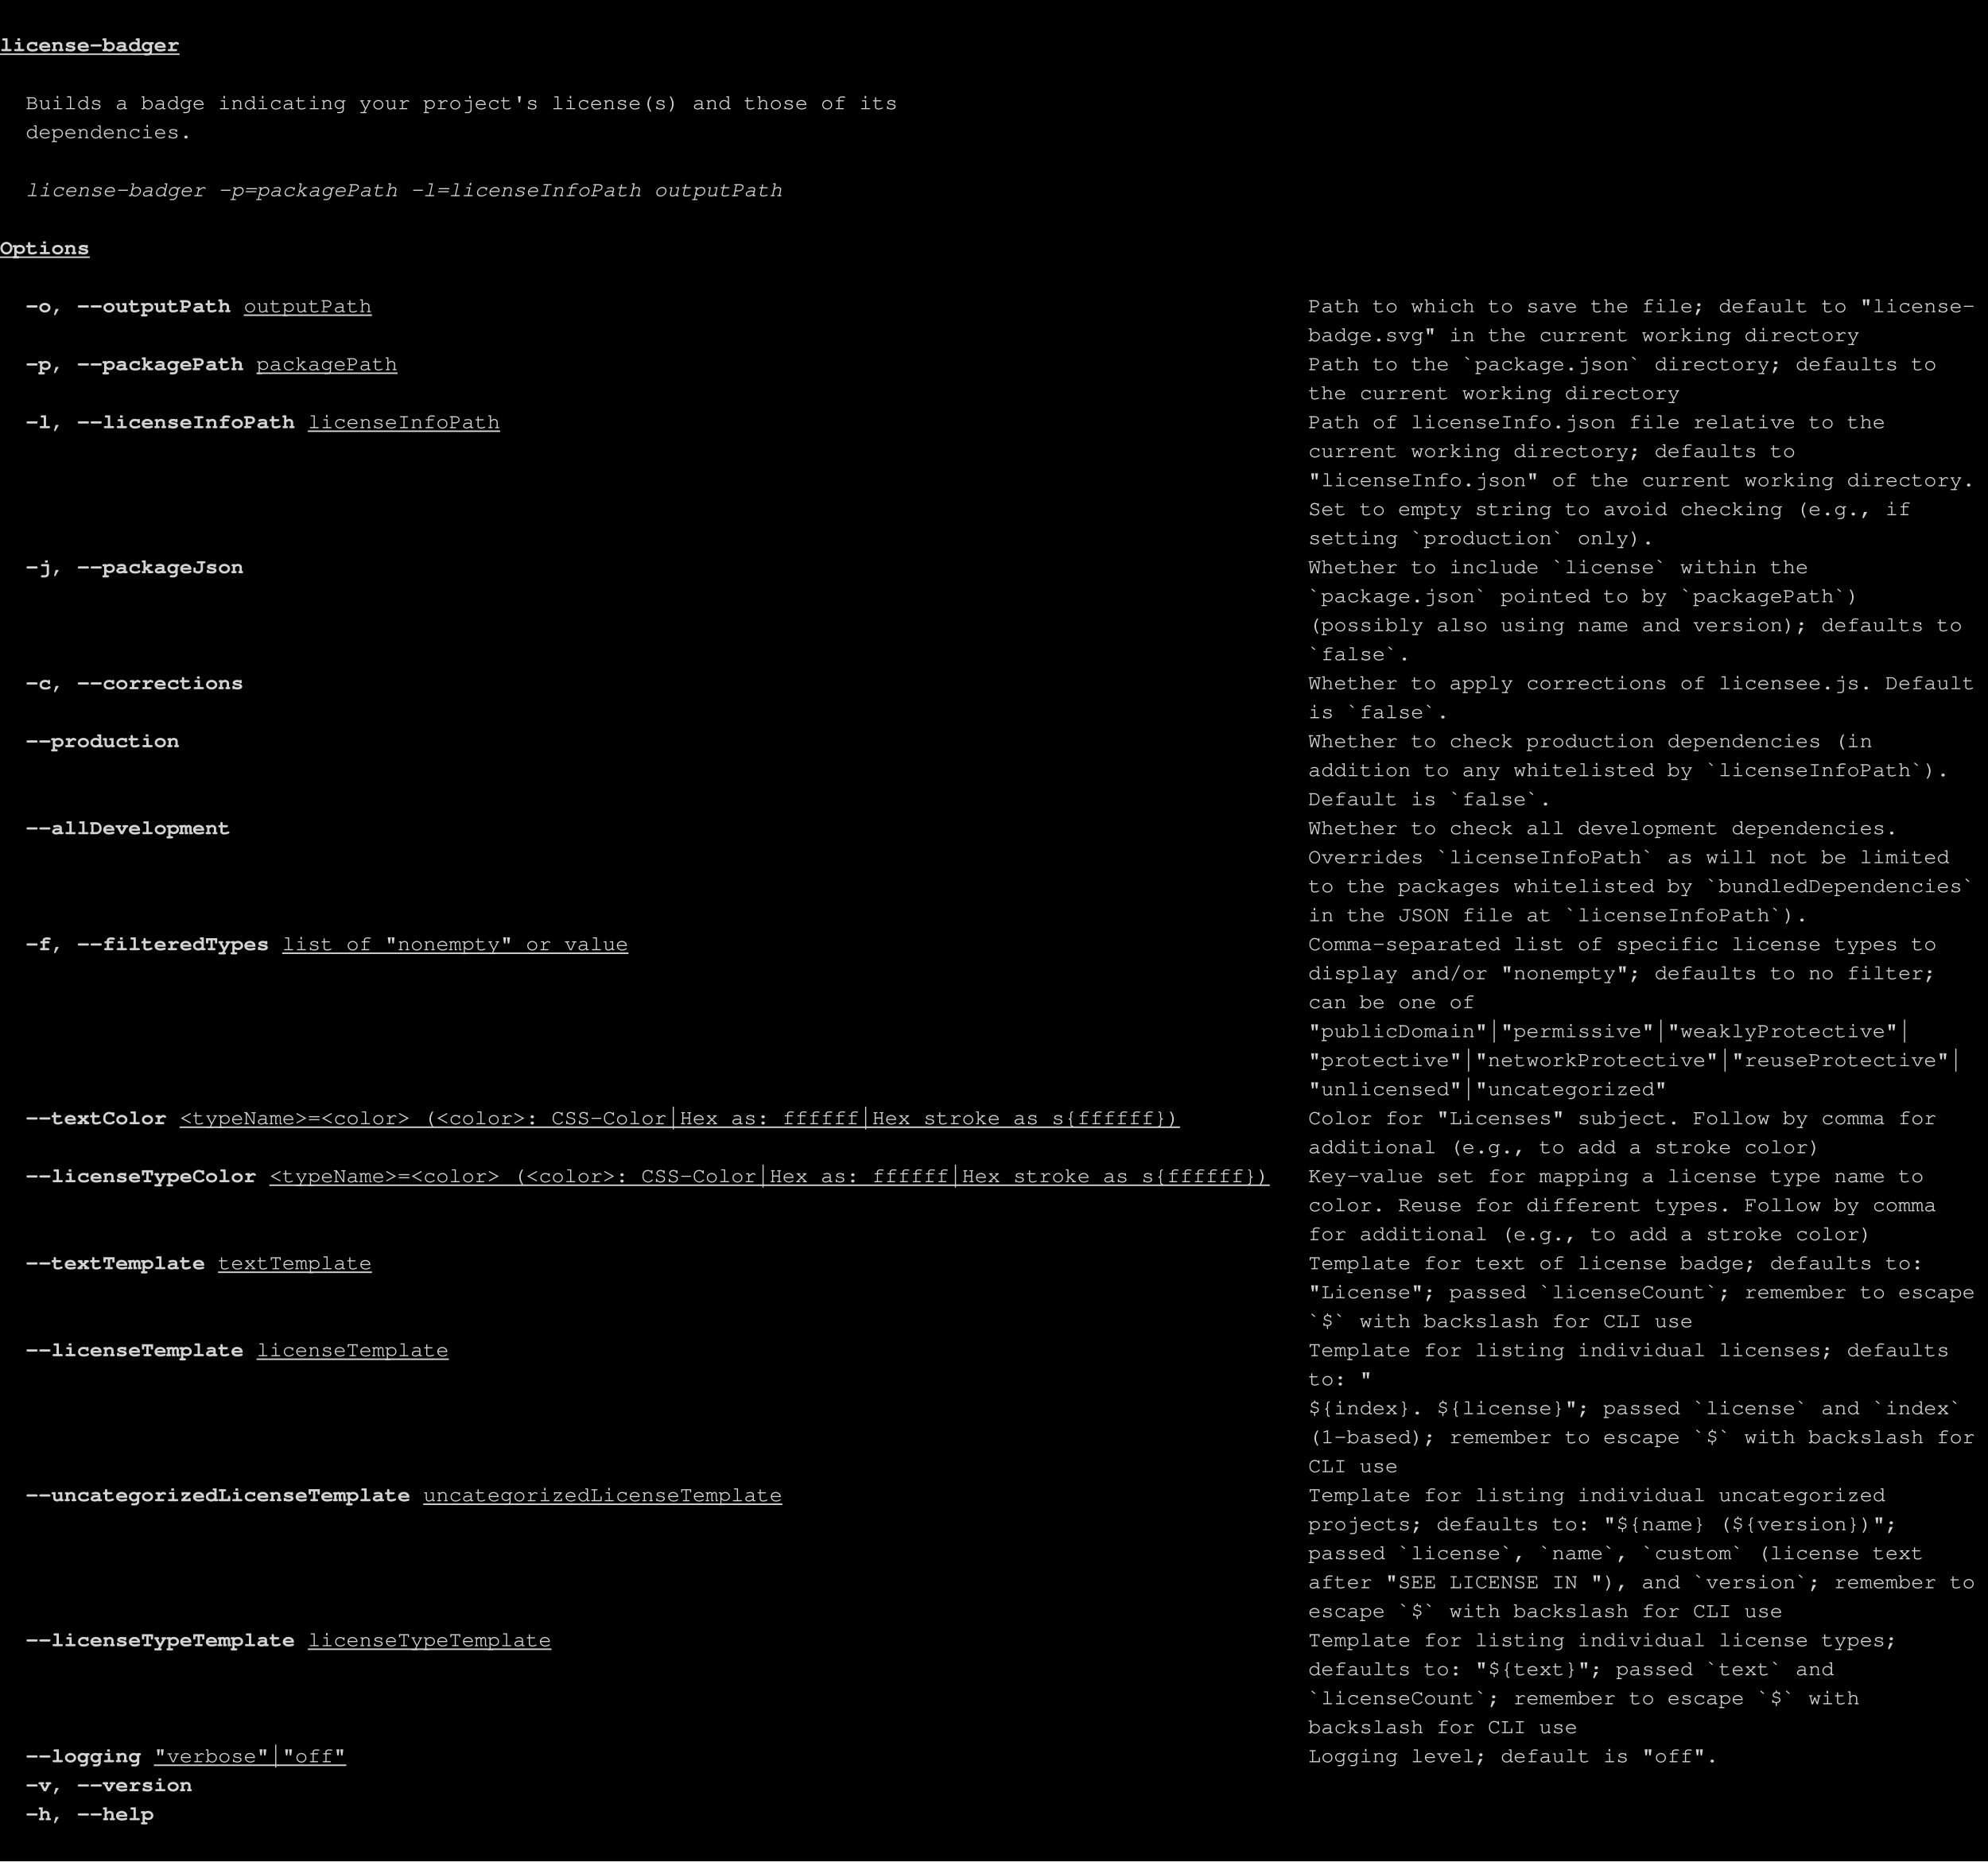
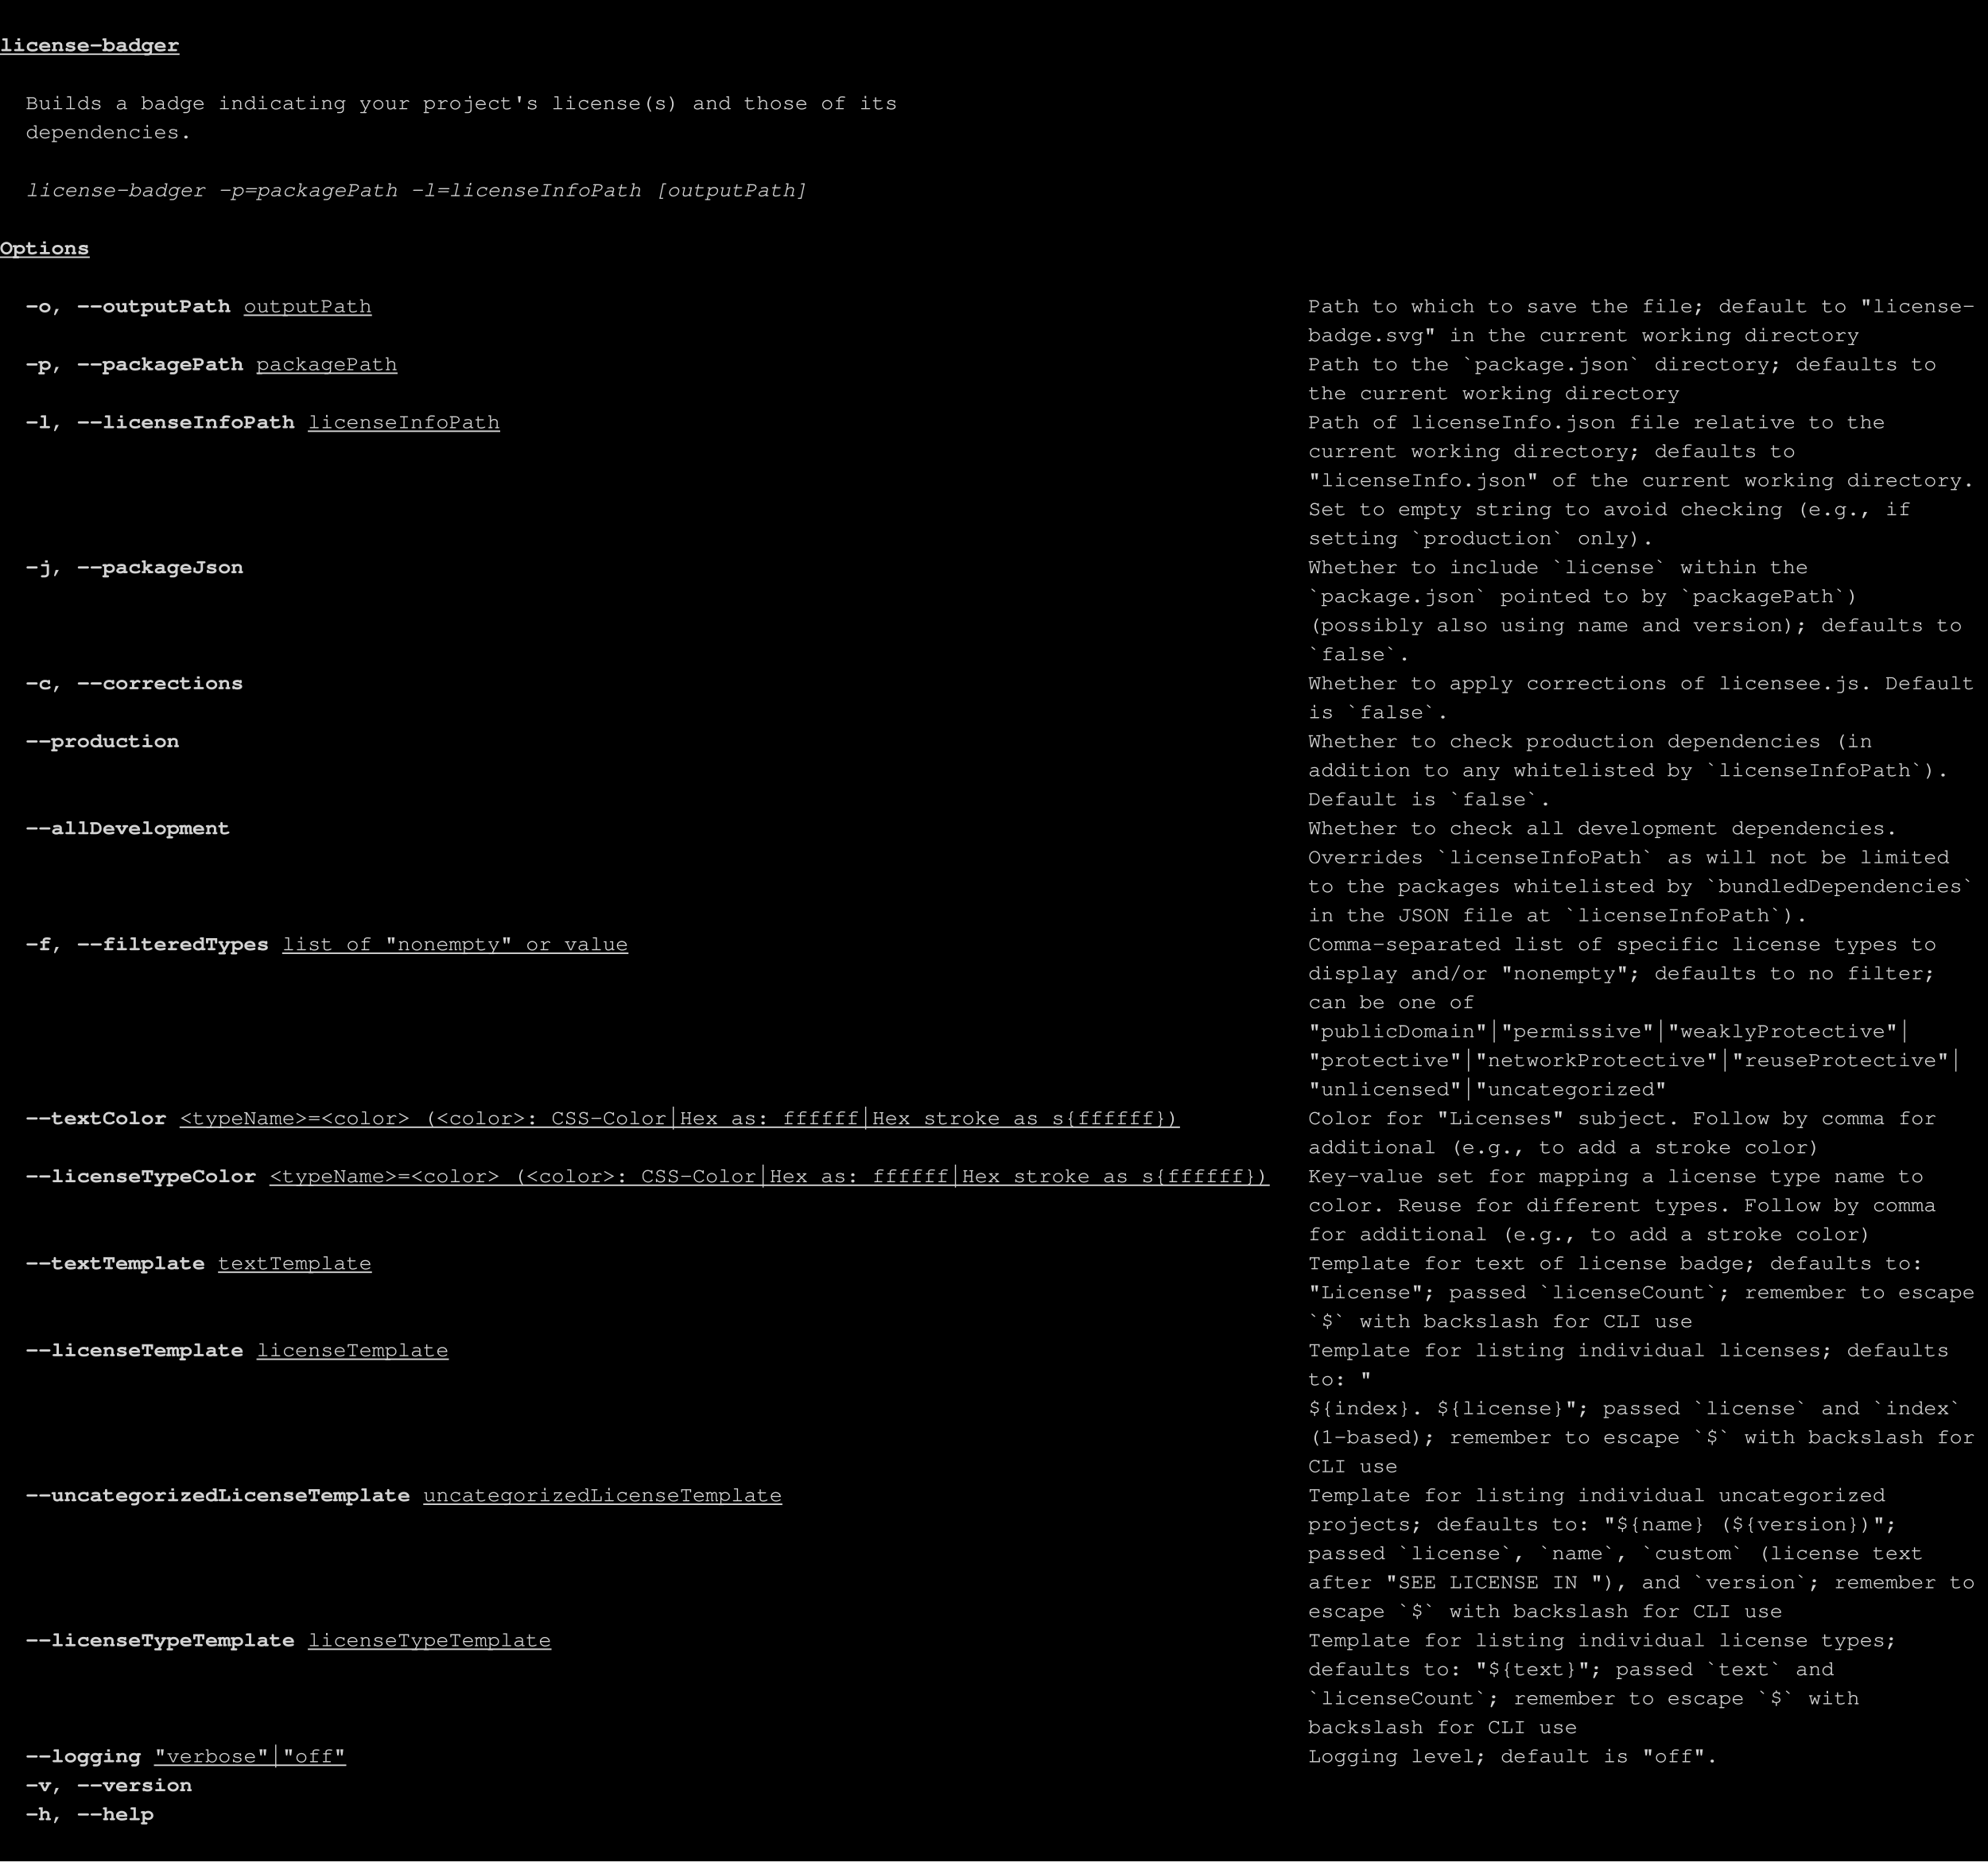
<svg xmlns="http://www.w3.org/2000/svg" viewBox="0, 0, 1302.21, 1219.45" font-family="SauceCodePro Nerd Font, Source Code Pro, Courier" font-size="14">
  <g fill="#D3D3D3">
    <rect x="0" y="0" width="1302.21" height="1219.45" fill="#000000" />
    <path d="M0,35.515 L117.619,35.515 Z" stroke="#D3D3D3" />
    <text x="0" y="33.55" font-weight="bold">license-badger</text>
    <text x="16.8" y="71.55">  Builds a badge indicating your project's license(s) and those of its          </text>
    <text x="16.8" y="90.55">  dependencies.                                                                 </text>
-     <text x="16.8" y="128.55" font-style="italic">license-badger -p=packagePath -l=licenseInfoPath outputPath</text>
+     <text x="16.8" y="128.55" font-style="italic">license-badger -p=packagePath -l=licenseInfoPath [outputPath]</text>
    <path d="M0,168.515 L58.81,168.515 Z" stroke="#D3D3D3" />
    <text x="0" y="166.55" font-weight="bold">Options</text>
    <text x="16.8" y="204.55" font-weight="bold">-o</text>
    <text x="33.61" y="204.55">, </text>
    <text x="50.41" y="204.55" font-weight="bold">--outputPath</text>
    <path d="M159.626,206.515 L243.64,206.515 Z" stroke="#D3D3D3" />
    <text x="159.63" y="204.55">outputPath</text>
    <text x="856.94" y="204.55">                                                                         Path to which to save the file; default to "license- </text>
    <text x="856.94" y="223.55">                                                                                                      badge.svg" in the current working directory          </text>
    <text x="16.8" y="242.55" font-weight="bold">-p</text>
    <text x="33.61" y="242.55">, </text>
    <text x="50.41" y="242.55" font-weight="bold">--packagePath</text>
    <path d="M168.027,244.515 L260.442,244.515 Z" stroke="#D3D3D3" />
    <text x="168.03" y="242.55">packagePath</text>
    <text x="856.94" y="242.55">                                                                       Path to the `package.json` directory; defaults to    </text>
    <text x="856.94" y="261.55">                                                                                                      the current working directory                        </text>
    <text x="16.8" y="280.55" font-weight="bold">-l</text>
    <text x="33.61" y="280.55">, </text>
    <text x="50.41" y="280.55" font-weight="bold">--licenseInfoPath</text>
    <path d="M201.633,282.515 L327.653,282.515 Z" stroke="#D3D3D3" />
    <text x="201.63" y="280.55">licenseInfoPath</text>
    <text x="856.94" y="280.55">                                                               Path of licenseInfo.json file relative to the        </text>
    <text x="856.94" y="299.55">                                                                                                      current working directory; defaults to               </text>
    <text x="856.94" y="318.55">                                                                                                      "licenseInfo.json" of the current working directory. </text>
    <text x="856.94" y="337.55">                                                                                                      Set to empty string to avoid checking (e.g., if      </text>
    <text x="856.94" y="356.55">                                                                                                      setting `production` only).                          </text>
    <text x="16.8" y="375.55" font-weight="bold">-j</text>
    <text x="33.61" y="375.55">, </text>
    <text x="50.41" y="375.55" font-weight="bold">--packageJson</text>
    <text x="856.94" y="375.55">                                                                                   Whether to include `license` within the              </text>
    <text x="856.94" y="394.55">                                                                                                      `package.json` pointed to by `packagePath`)          </text>
    <text x="856.94" y="413.55">                                                                                                      (possibly also using name and version); defaults to  </text>
    <text x="856.94" y="432.55">                                                                                                      `false`.                                             </text>
    <text x="16.8" y="451.55" font-weight="bold">-c</text>
    <text x="33.61" y="451.55">, </text>
    <text x="50.41" y="451.55" font-weight="bold">--corrections</text>
    <text x="856.94" y="451.55">                                                                                   Whether to apply corrections of licensee.js. Default </text>
    <text x="856.94" y="470.55">                                                                                                      is `false`.                                          </text>
    <text x="16.8" y="489.55" font-weight="bold">--production</text>
    <text x="856.94" y="489.55">                                                                                        Whether to check production dependencies (in         </text>
    <text x="856.94" y="508.55">                                                                                                      addition to any whitelisted by `licenseInfoPath`).   </text>
    <text x="856.94" y="527.55">                                                                                                      Default is `false`.                                  </text>
    <text x="16.8" y="546.55" font-weight="bold">--allDevelopment</text>
    <text x="856.94" y="546.55">                                                                                    Whether to check all development dependencies.       </text>
    <text x="856.94" y="565.55">                                                                                                      Overrides `licenseInfoPath` as will not be limited   </text>
    <text x="856.94" y="584.55">                                                                                                      to the packages whitelisted by `bundledDependencies` </text>
    <text x="856.94" y="603.55">                                                                                                      in the JSON file at `licenseInfoPath`).              </text>
    <text x="16.8" y="622.55" font-weight="bold">-f</text>
    <text x="33.61" y="622.55">, </text>
    <text x="50.41" y="622.55" font-weight="bold">--filteredTypes</text>
    <path d="M184.83,624.515 L411.667,624.515 Z" stroke="#D3D3D3" />
    <text x="184.83" y="622.55">list of "nonempty" or value</text>
    <text x="856.94" y="622.55">                                                     Comma-separated list of specific license types to    </text>
    <text x="856.94" y="641.55">                                                                                                      display and/or "nonempty"; defaults to no filter;    </text>
    <text x="856.94" y="660.55">                                                                                                      can be one of                                        </text>
    <text x="856.94" y="679.55">                                                                                                      "publicDomain"|"permissive"|"weaklyProtective"|      </text>
    <text x="856.94" y="698.55">                                                                                                      "protective"|"networkProtective"|"reuseProtective"|  </text>
    <text x="856.94" y="717.55">                                                                                                      "unlicensed"|"uncategorized"                         </text>
    <text x="16.8" y="736.55" font-weight="bold">--textColor</text>
    <path d="M117.619,738.515 L772.926,738.515 Z" stroke="#D3D3D3" />
    <text x="117.62" y="736.55">&lt;typeName&gt;=&lt;color&gt; (&lt;color&gt;: CSS-Color|Hex as: ffffff|Hex stroke as s{ffffff})</text>
    <text x="856.94" y="736.55">          Color for "Licenses" subject. Follow by comma for    </text>
    <text x="856.94" y="755.55">                                                                                                      additional (e.g., to add a stroke color)             </text>
    <text x="16.8" y="774.55" font-weight="bold">--licenseTypeColor</text>
    <path d="M176.429,776.515 L831.735,776.515 Z" stroke="#D3D3D3" />
    <text x="176.43" y="774.55">&lt;typeName&gt;=&lt;color&gt; (&lt;color&gt;: CSS-Color|Hex as: ffffff|Hex stroke as s{ffffff})</text>
    <text x="856.94" y="774.55">   Key-value set for mapping a license type name to     </text>
    <text x="856.94" y="793.55">                                                                                                      color. Reuse for different types. Follow by comma    </text>
    <text x="856.94" y="812.55">                                                                                                      for additional (e.g., to add a stroke color)         </text>
    <text x="16.8" y="831.55" font-weight="bold">--textTemplate</text>
    <path d="M142.823,833.515 L243.64,833.515 Z" stroke="#D3D3D3" />
    <text x="142.82" y="831.55">textTemplate</text>
    <text x="856.94" y="831.55">                                                                         Template for text of license badge; defaults to:     </text>
    <text x="856.94" y="850.55">                                                                                                      "License"; passed `licenseCount`; remember to escape </text>
    <text x="856.94" y="869.55">                                                                                                      `$` with backslash for CLI use                       </text>
    <text x="16.8" y="888.55" font-weight="bold">--licenseTemplate</text>
    <path d="M168.027,890.515 L294.048,890.515 Z" stroke="#D3D3D3" />
    <text x="168.03" y="888.55">licenseTemplate</text>
    <text x="856.94" y="888.55">                                                                   Template for listing individual licenses; defaults   </text>
    <text x="856.94" y="907.55">                                                                                                      to: "                                                </text>
    <text x="856.94" y="926.55">                                                                                                      ${index}. ${license}"; passed `license` and `index`  </text>
    <text x="856.94" y="945.55">                                                                                                      (1-based); remember to escape `$` with backslash for </text>
    <text x="856.94" y="964.55">                                                                                                      CLI use                                              </text>
    <text x="16.8" y="983.55" font-weight="bold">--uncategorizedLicenseTemplate</text>
    <path d="M277.245,985.515 L512.483,985.515 Z" stroke="#D3D3D3" />
    <text x="277.25" y="983.55">uncategorizedLicenseTemplate</text>
    <text x="856.94" y="983.55">                                         Template for listing individual uncategorized        </text>
    <text x="856.94" y="1002.55">                                                                                                      projects; defaults to: "${name} (${version})";       </text>
    <text x="856.94" y="1021.55">                                                                                                      passed `license`, `name`, `custom` (license text     </text>
    <text x="856.94" y="1040.55">                                                                                                      after "SEE LICENSE IN "), and `version`; remember to </text>
    <text x="856.94" y="1059.55">                                                                                                      escape `$` with backslash for CLI use                </text>
    <text x="16.8" y="1078.55" font-weight="bold">--licenseTypeTemplate</text>
    <path d="M201.633,1080.515 L361.259,1080.515 Z" stroke="#D3D3D3" />
    <text x="201.63" y="1078.55">licenseTypeTemplate</text>
    <text x="856.94" y="1078.55">                                                           Template for listing individual license types;       </text>
    <text x="856.94" y="1097.55">                                                                                                      defaults to: "${text}"; passed `text` and            </text>
    <text x="856.94" y="1116.55">                                                                                                      `licenseCount`; remember to escape `$` with          </text>
    <text x="856.94" y="1135.55">                                                                                                      backslash for CLI use                                </text>
    <text x="16.8" y="1154.55" font-weight="bold">--logging</text>
    <path d="M100.816,1156.515 L226.837,1156.515 Z" stroke="#D3D3D3" />
    <text x="100.82" y="1154.55">"verbose"|"off"</text>
    <text x="856.94" y="1154.55">                                                                           Logging level; default is "off".                     </text>
    <text x="16.8" y="1173.55" font-weight="bold">-v</text>
    <text x="33.61" y="1173.55">, </text>
    <text x="50.41" y="1173.55" font-weight="bold">--version</text>
    <text x="16.8" y="1192.55" font-weight="bold">-h</text>
    <text x="33.61" y="1192.55">, </text>
    <text x="50.41" y="1192.55" font-weight="bold">--help</text>
  </g>
</svg>
